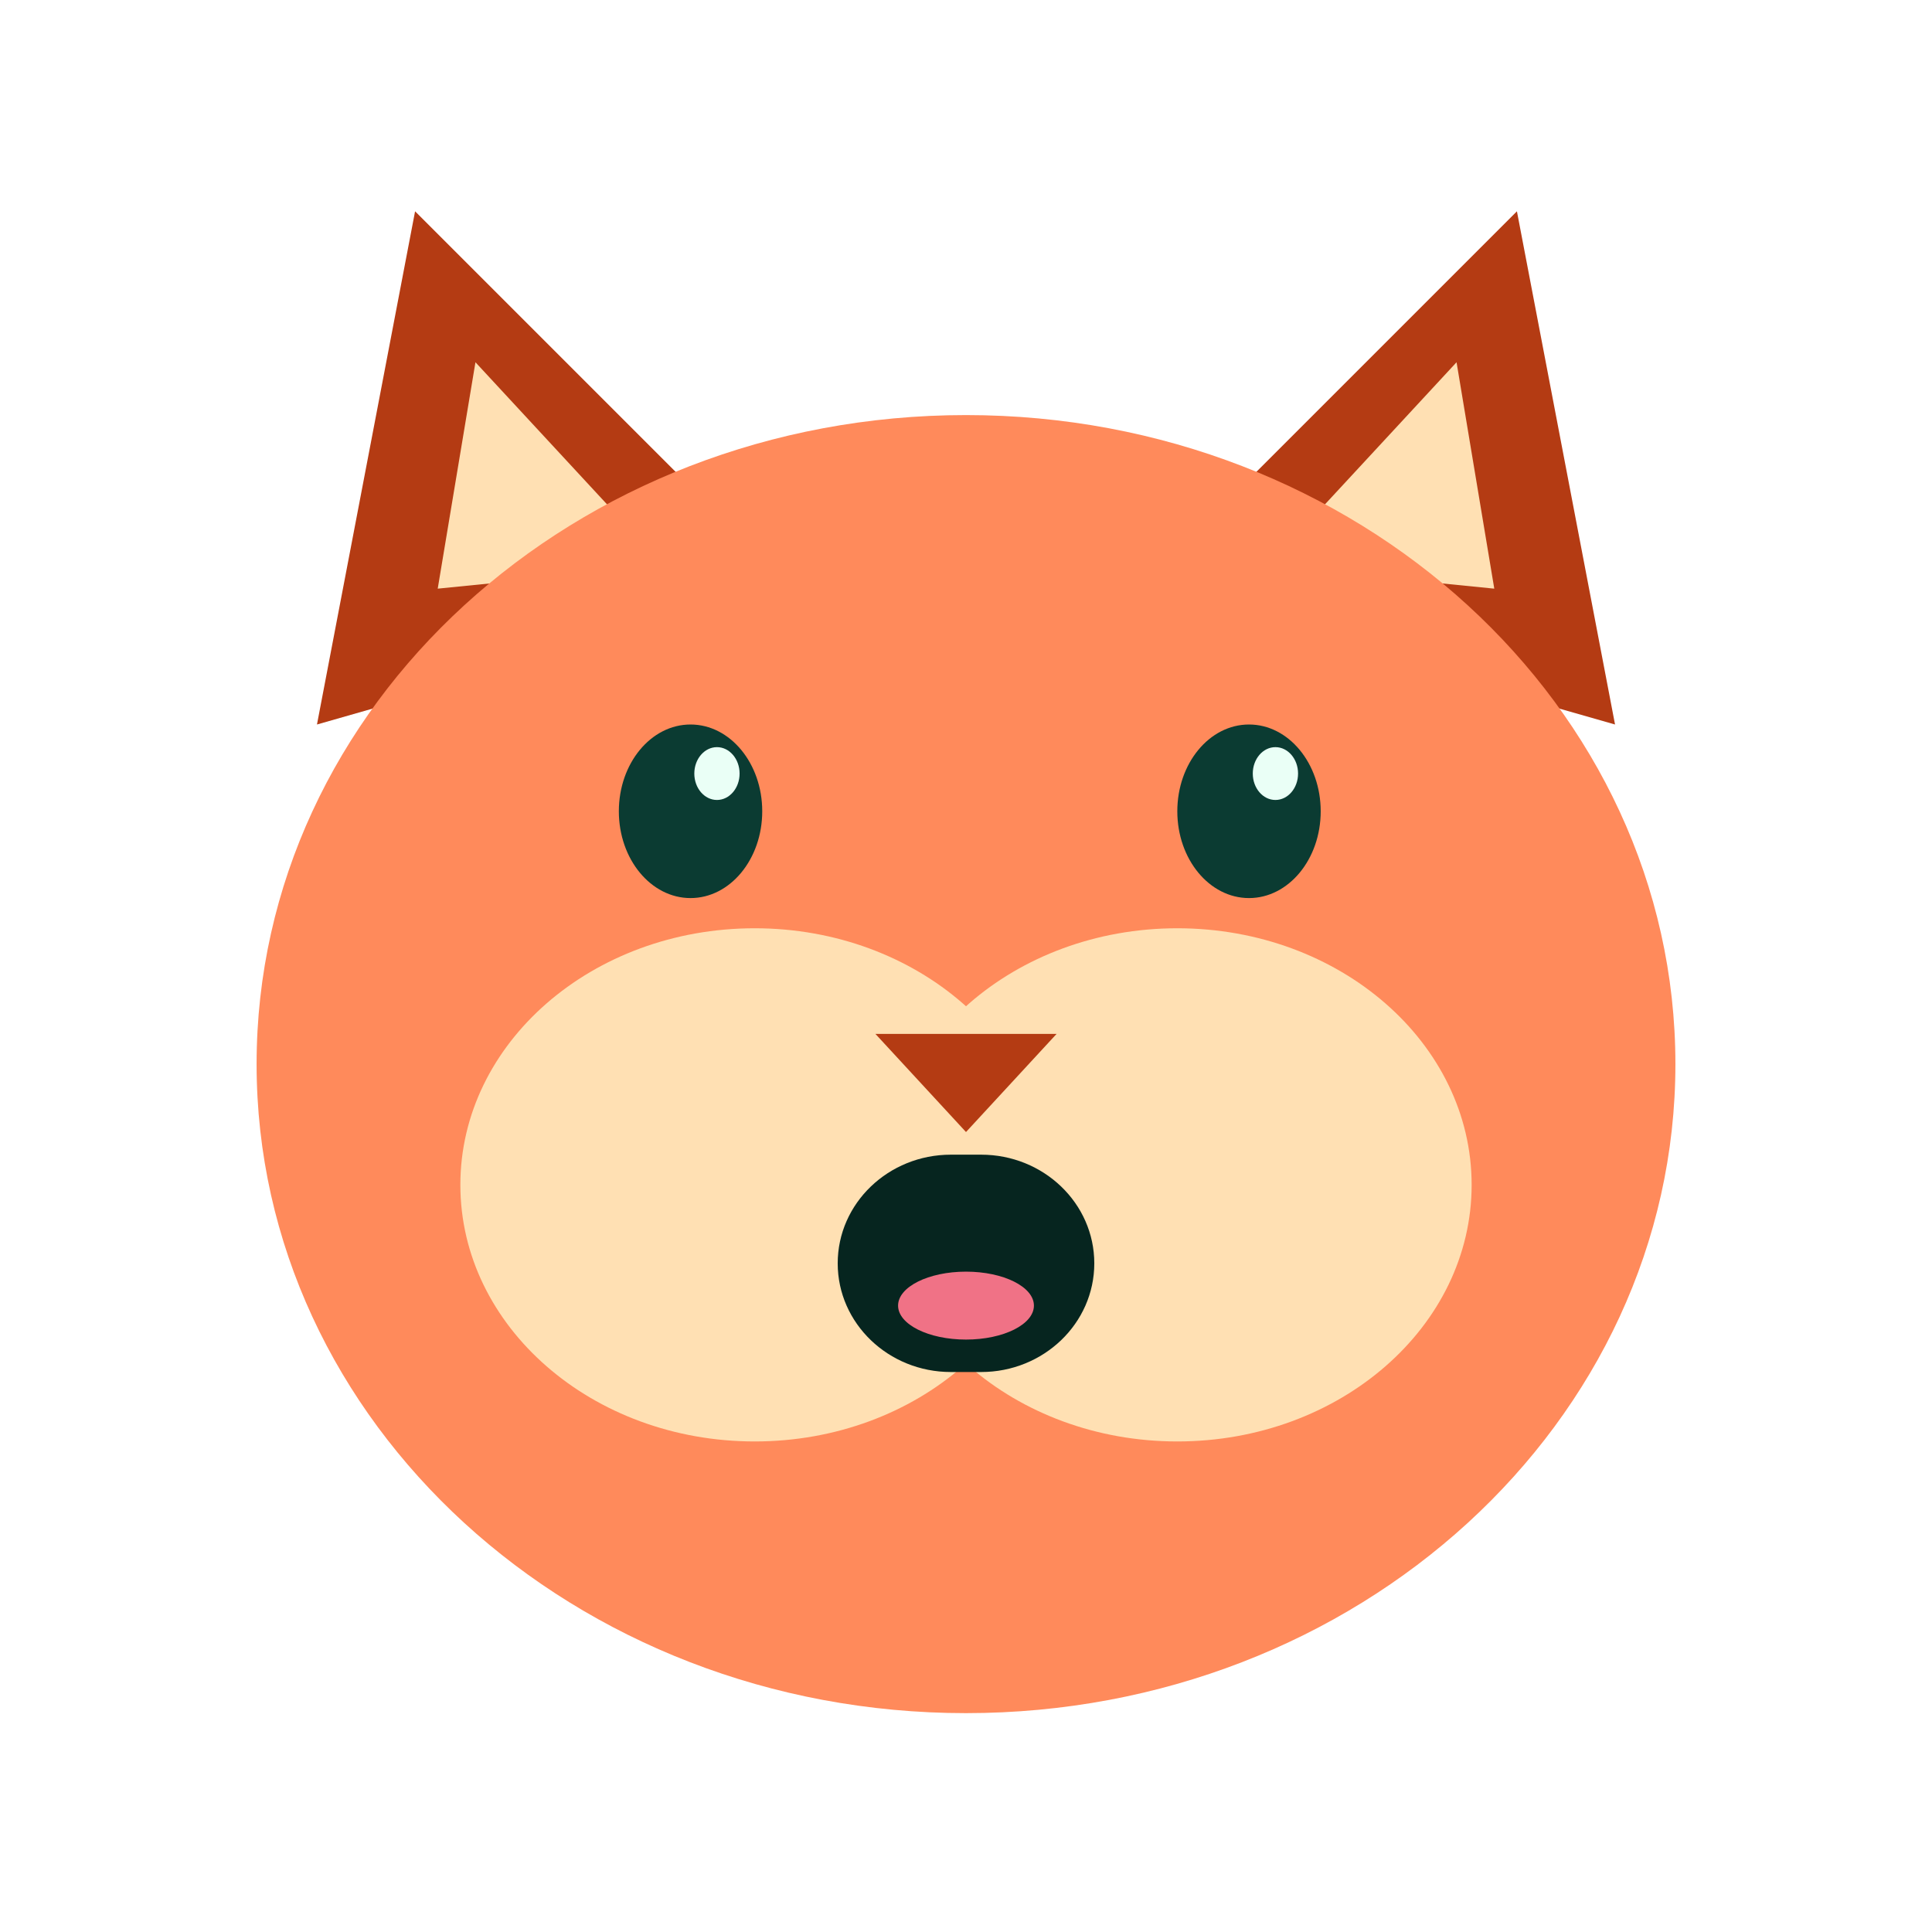
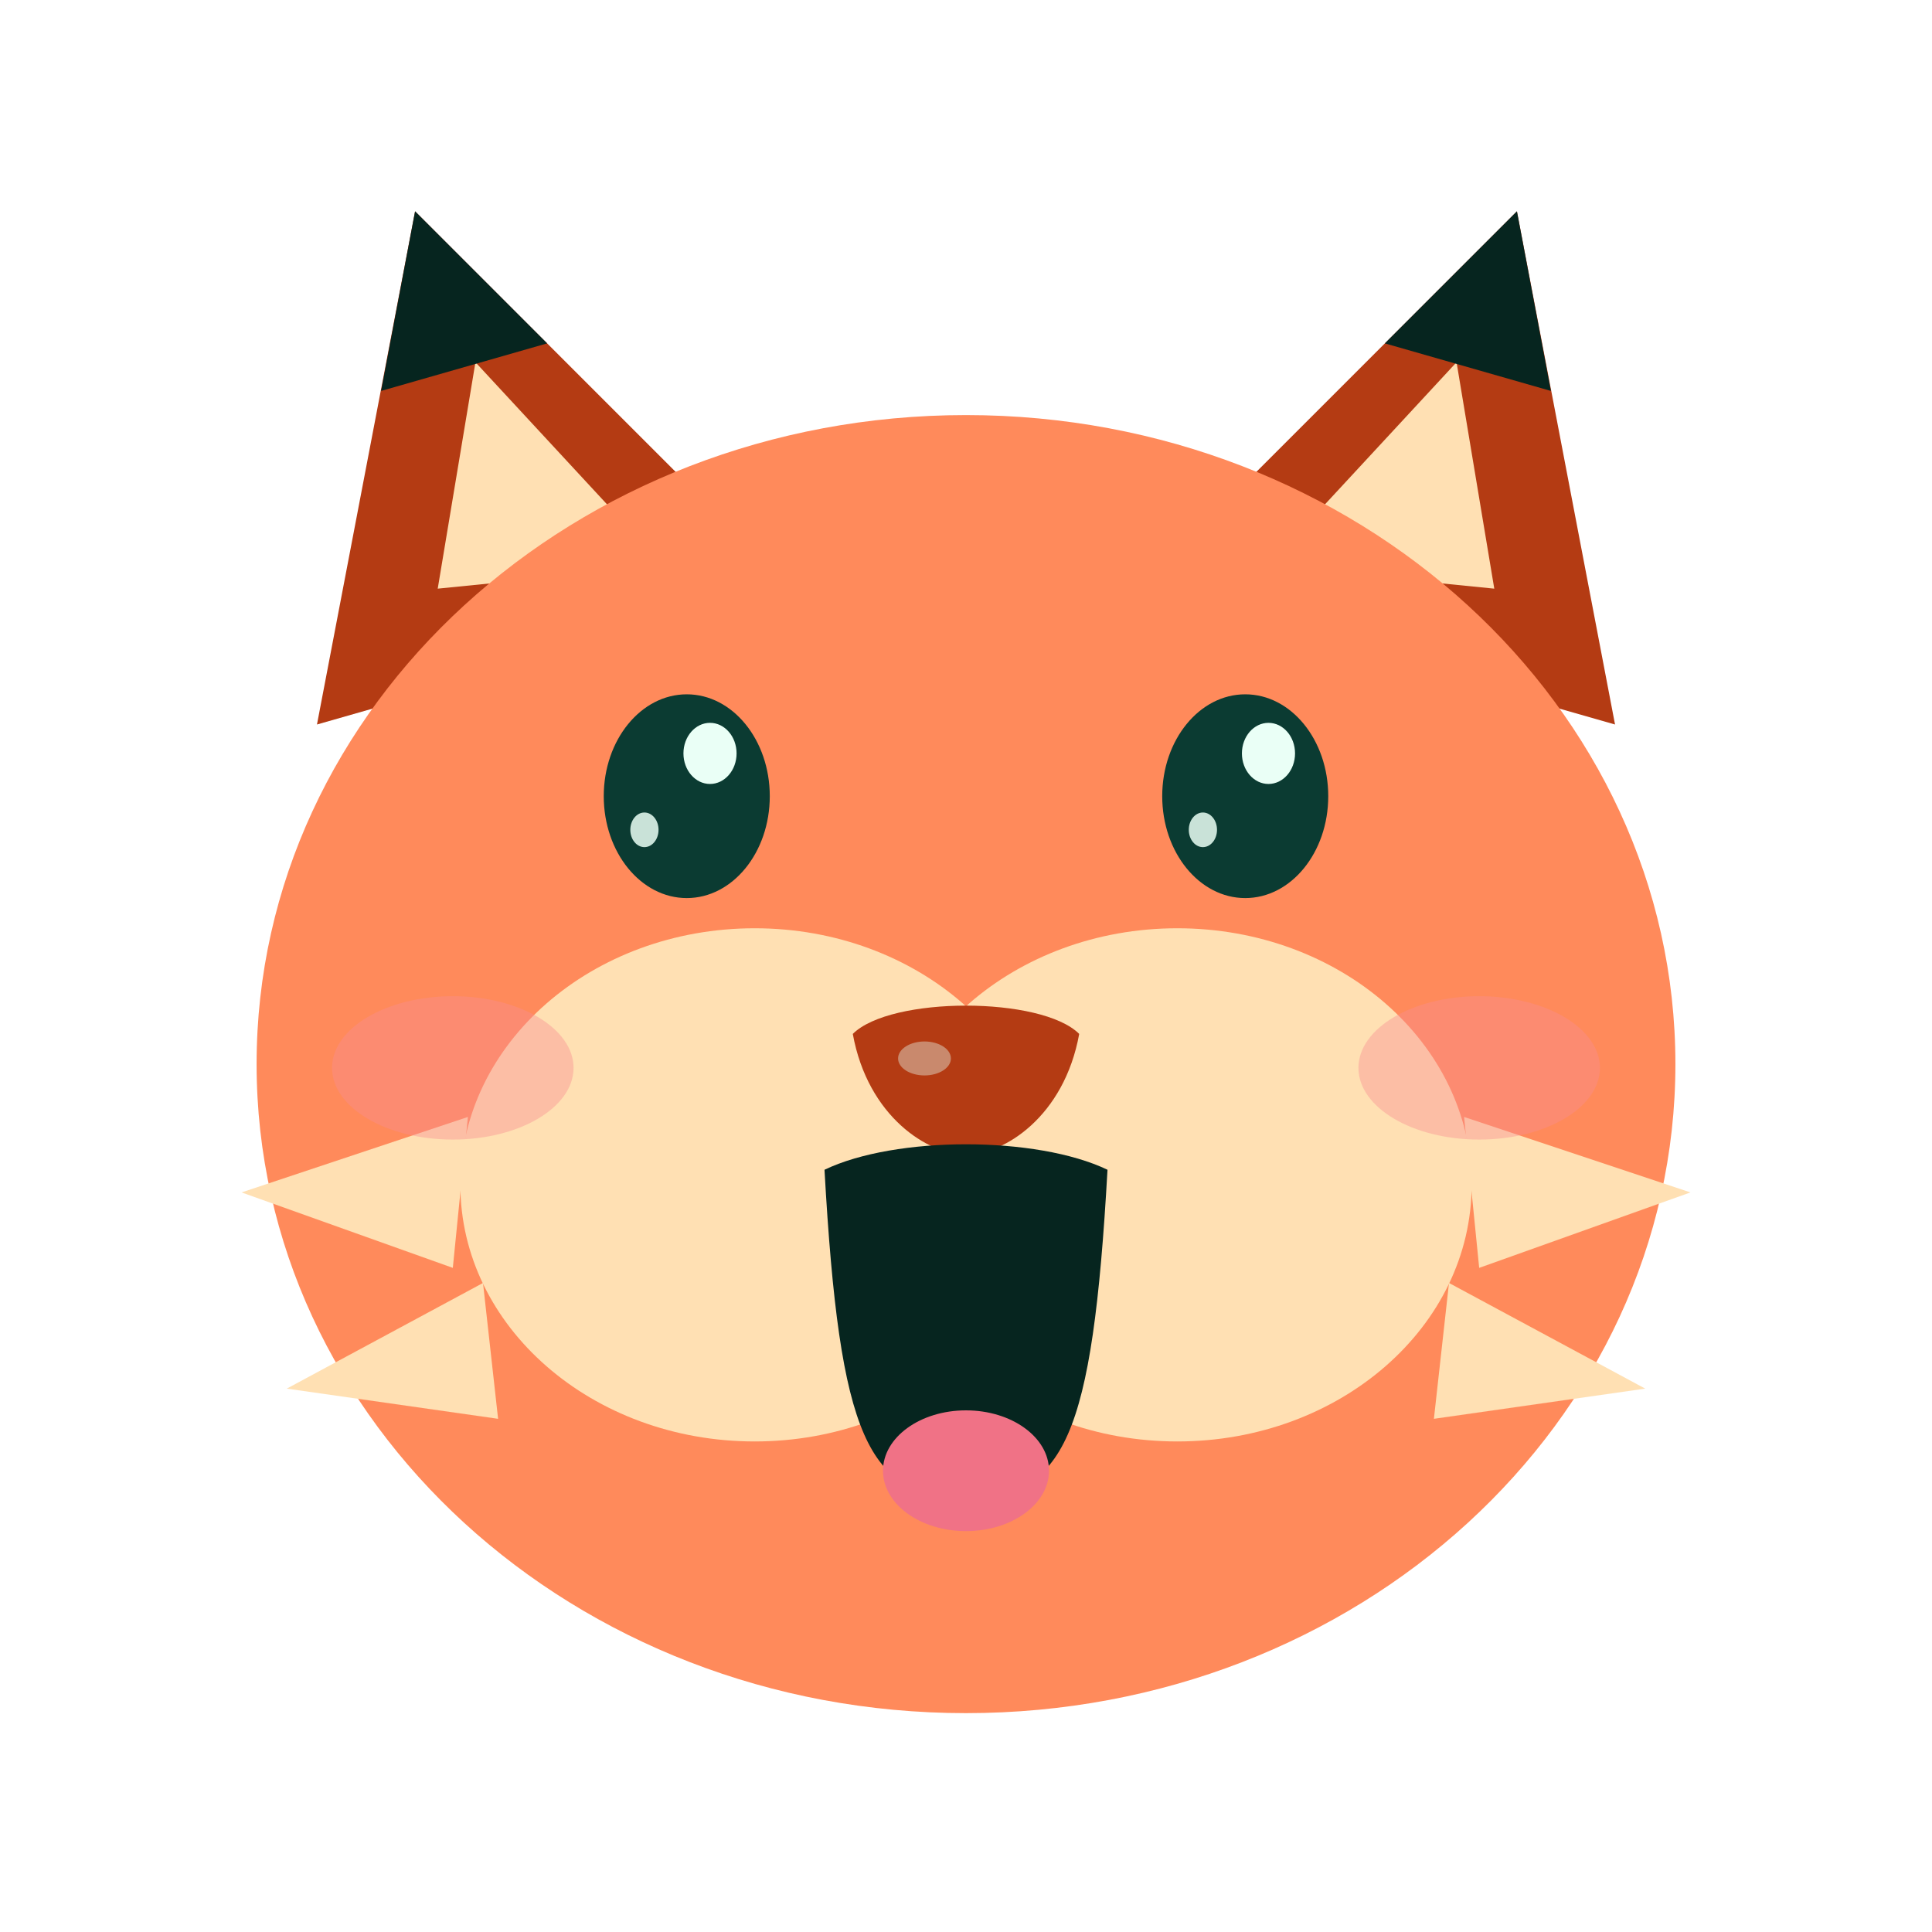
<svg xmlns="http://www.w3.org/2000/svg" viewBox="0 0 256 256" width="256" height="256" role="img" aria-hidden="true">
  <polygon points="42,96 55,28 105,78" fill="#b43b13" />
  <polygon points="151,78 201,28 214,96" fill="#b43b13" />
  <polygon points="58,78 63,48 88,75" fill="#ffe0b3" />
  <polygon points="168,75 193,48 198,78" fill="#ffe0b3" />
+   <polygon points="50.5,51.8 55,28 72.5,45.5" fill="#06251f" />
+   <polygon points="183.5,45.5 201,28 205.5,51.8" fill="#06251f" />
  <ellipse cx="128" cy="141" rx="94" ry="86" fill="#ff8a5b" />
+   <polygon points="62,148 32,158 60,168" fill="#ffe0b3" />
+   <polygon points="64,170 38,184 66,188" fill="#ffe0b3" />
+   <polygon points="194,148 224,158 196,168" fill="#ffe0b3" />
+   <polygon points="192,170 218,184 190,188" fill="#ffe0b3" />
  <ellipse cx="100" cy="157" rx="39" ry="34" fill="#ffe0b3" />
  <ellipse cx="156" cy="157" rx="39" ry="34" fill="#ffe0b3" />
-   <ellipse cx="91.5" cy="107.5" rx="9.5" ry="11.5" fill="#0b3b32" />
-   <ellipse cx="165.5" cy="107.5" rx="9.5" ry="11.5" fill="#0b3b32" />
-   <ellipse cx="95" cy="102.5" rx="3" ry="3.5" fill="#eafff6" />
-   <ellipse cx="169" cy="102.5" rx="3" ry="3.5" fill="#eafff6" />
-   <polygon points="116,137 140,137 128,150" fill="#b43b13" />
-   <rect x="111" y="153" width="34" height="28.8" rx="15" ry="14.4" fill="#06251f" />
-   <ellipse cx="128" cy="173" rx="9" ry="4.5" fill="#f07286" />
+   <ellipse cx="60" cy="141.5" rx="16" ry="9.5" fill="#f88c92" fill-opacity="0.400" />
+   <ellipse cx="196" cy="141.5" rx="16" ry="9.5" fill="#f88c92" fill-opacity="0.400" />
+   <ellipse cx="91" cy="105.5" rx="11" ry="13.5" fill="#0b3b32" />
+   <ellipse cx="165" cy="105.5" rx="11" ry="13.5" fill="#0b3b32" />
+   <ellipse cx="94.08" cy="99.83" rx="3.52" ry="4.05" fill="#eafff6" />
+   <ellipse cx="85.39" cy="109.955" rx="1.87" ry="2.295" fill="#eafff6" fill-opacity="0.850" />
+   <ellipse cx="168.08" cy="99.83" rx="3.52" ry="4.05" fill="#eafff6" />
+   <ellipse cx="159.39" cy="109.955" rx="1.87" ry="2.295" fill="#eafff6" fill-opacity="0.850" />
+   <path d="M113 137 C118 132 138 132 143 137 C141 148 133 153 128 153 C123 153 115 148 113 137 Z" fill="#b43b13" />
+   <ellipse cx="122.5" cy="140.25" rx="3.5" ry="2.25" fill="#eafff6" fill-opacity="0.400" />
+   <path d="M109.25 155 C111.25 190.588 115 198.4 128 198.4 C141 198.4 144.75 190.588 146.75 155 C137.375 150.5 118.625 150.5 109.25 155 Z" fill="#06251f" />
+   <ellipse cx="128" cy="194.88" rx="11" ry="8" fill="#f07286" />
</svg>
